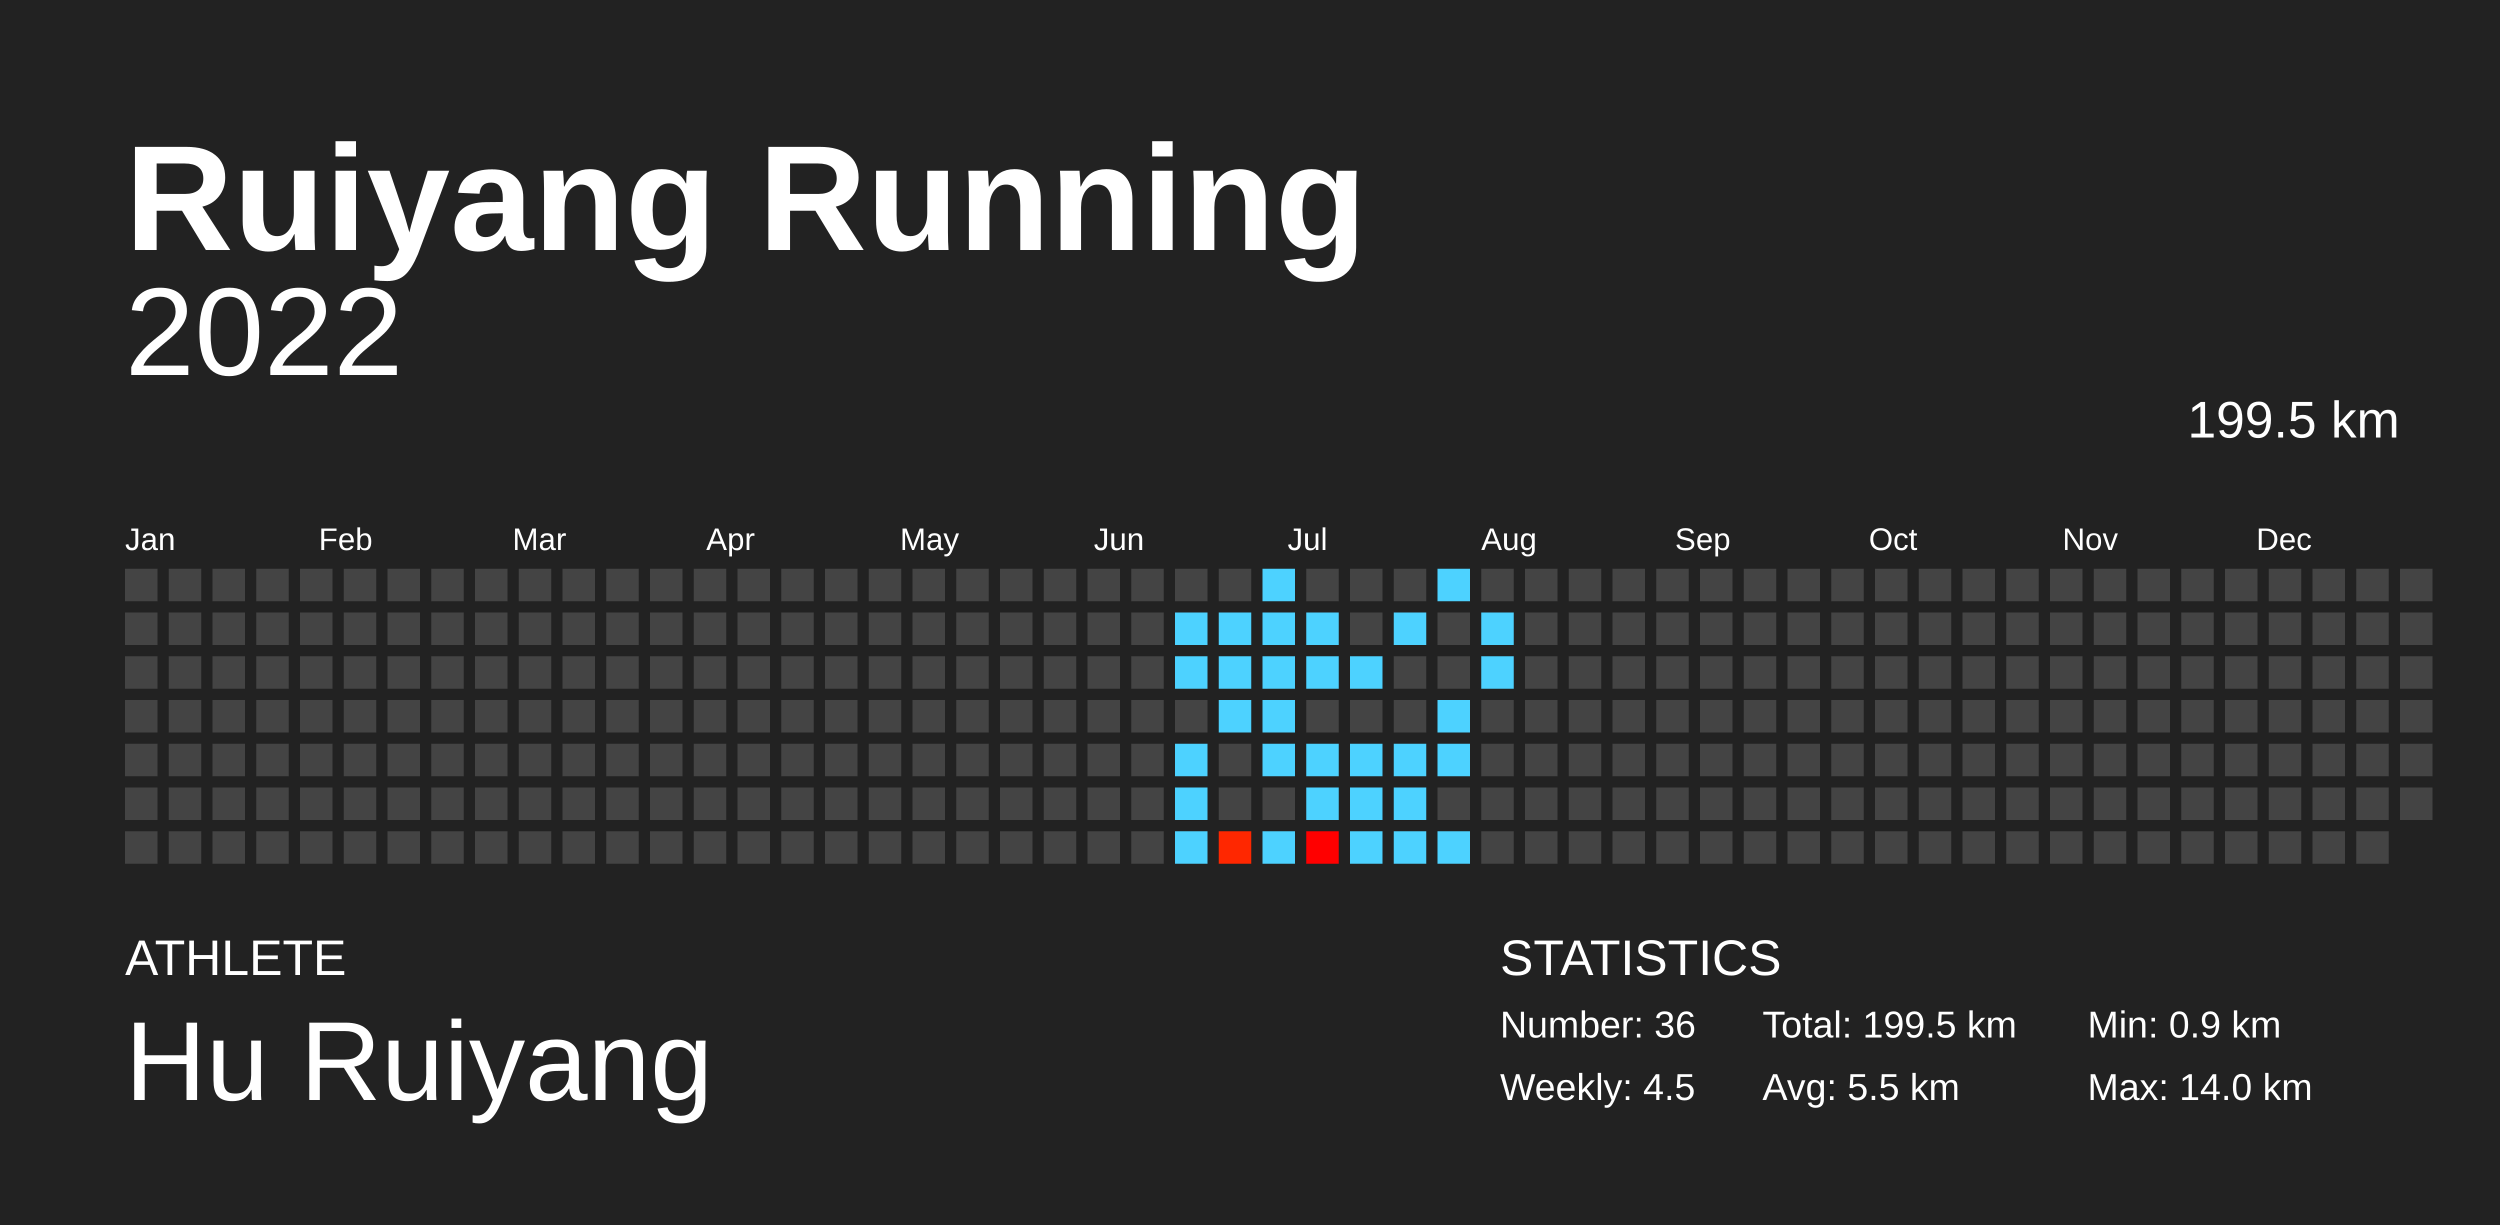
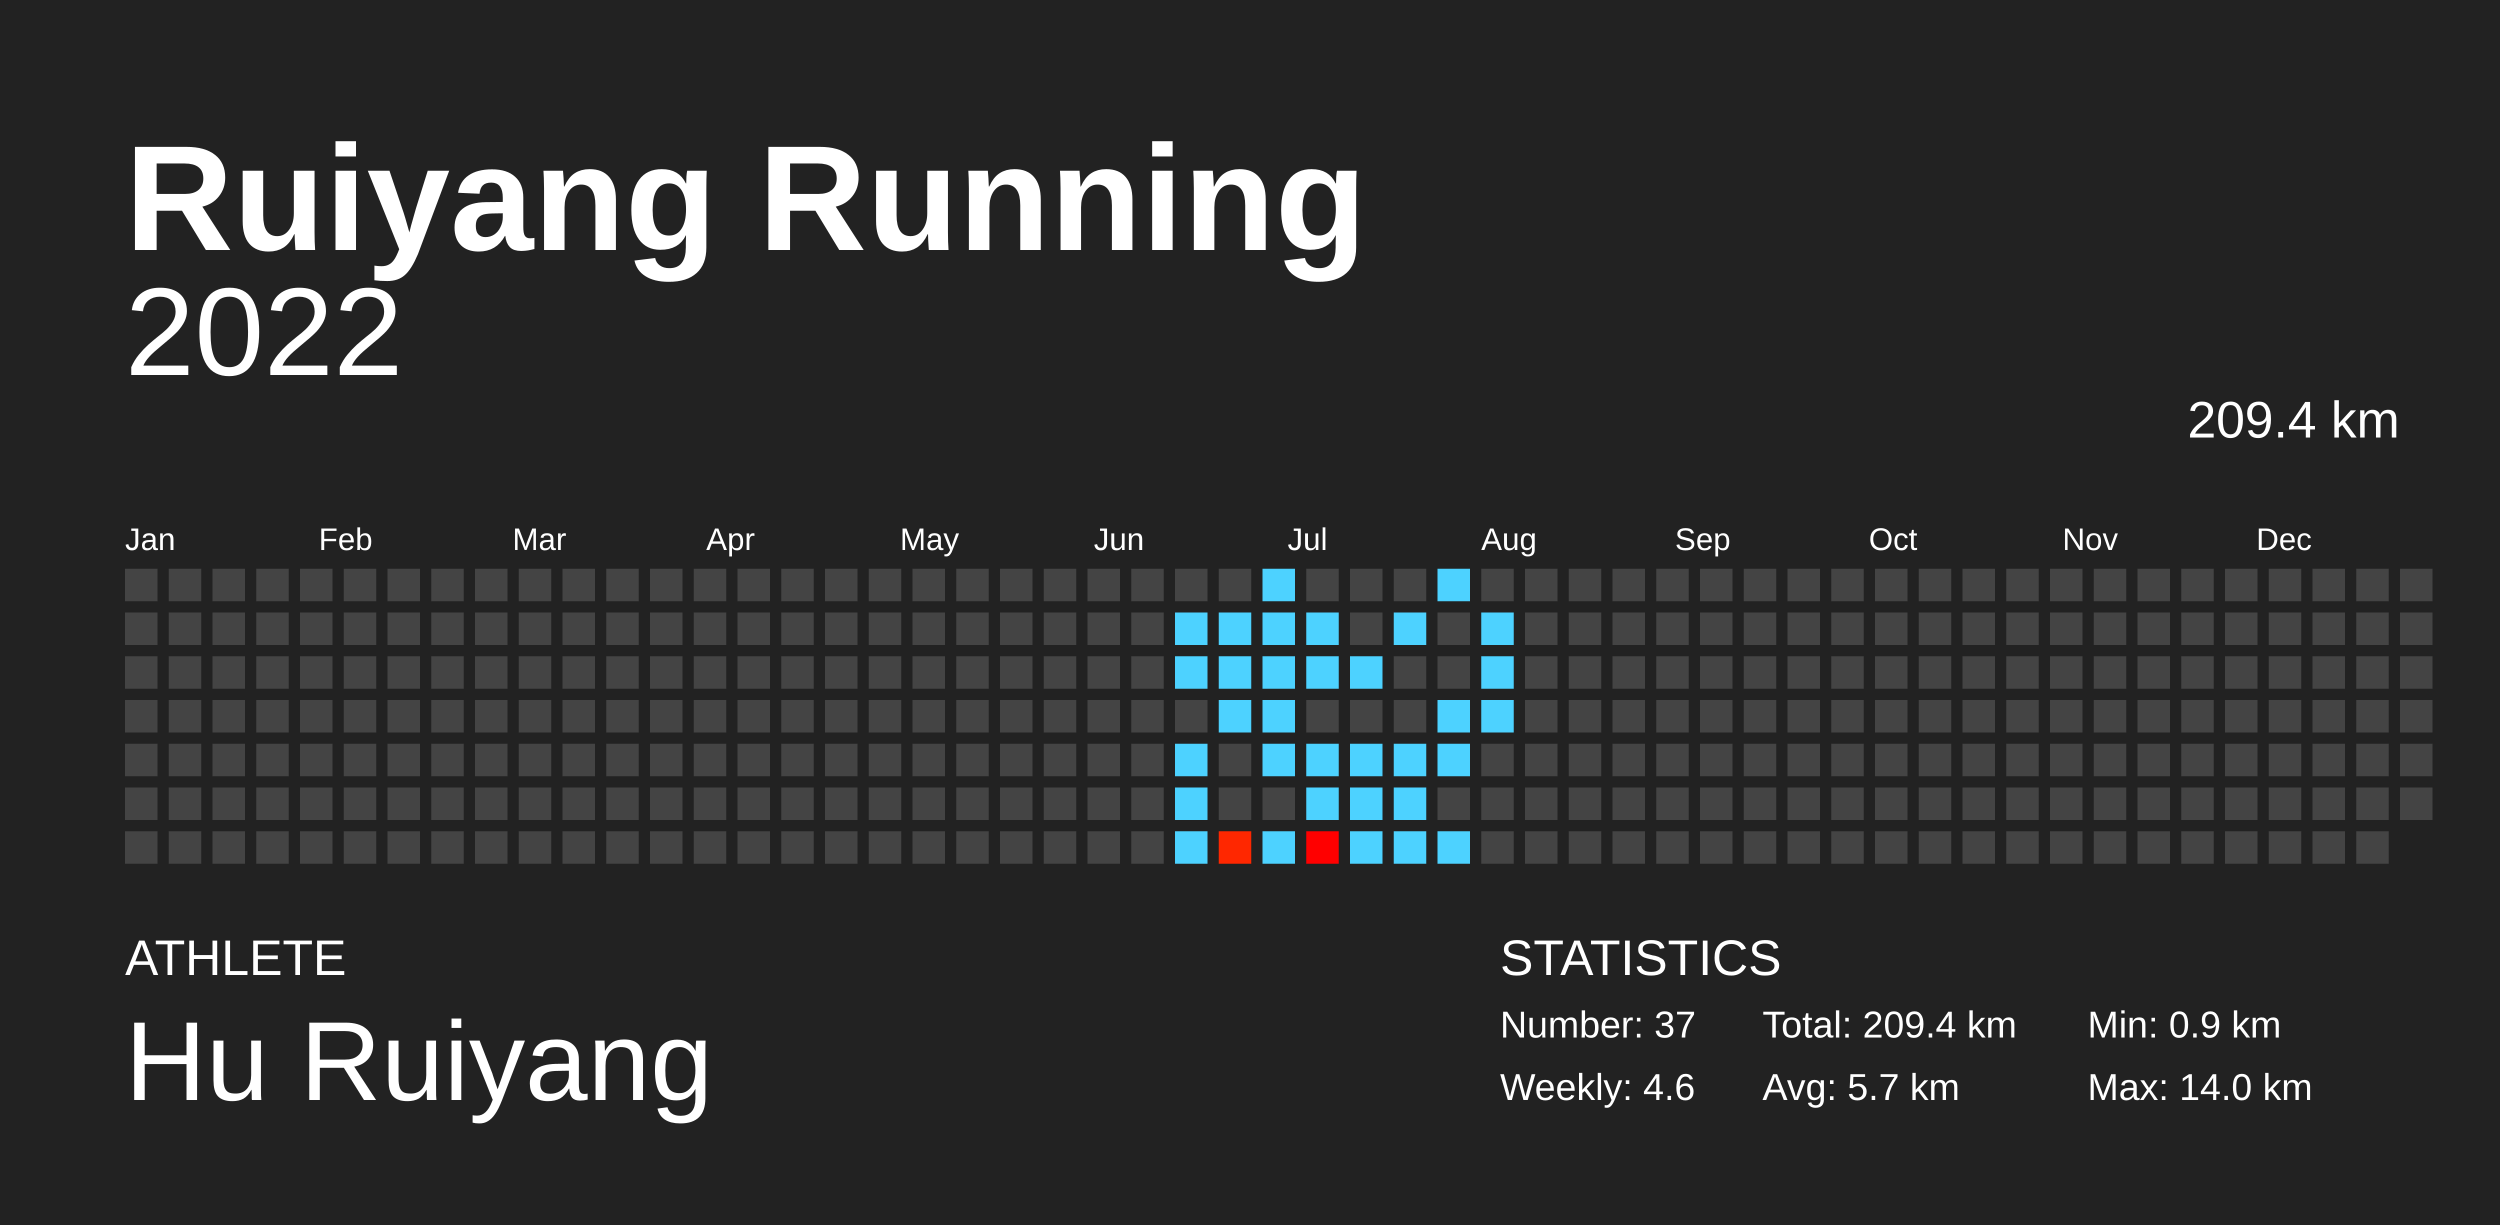
<svg xmlns="http://www.w3.org/2000/svg" baseProfile="full" height="98mm" version="1.1" viewBox="0,0,200,98" width="200mm">
  <defs />
  <rect fill="#222222" height="98" width="200" x="0" y="0" />
  <text fill="#FFFFFF" style="font-size:12px; font-family:Arial; font-weight:bold;" x="10" y="20">Ruiyang Running</text>
  <text fill="#FFFFFF" style="font-size:4px; font-family:Arial" x="10" y="78">ATHLETE</text>
  <text fill="#FFFFFF" style="font-size:9px; font-family:Arial" x="10" y="88">Hu Ruiyang</text>
  <text fill="#FFFFFF" style="font-size:4px; font-family:Arial" x="120" y="78">STATISTICS</text>
-   <text fill="#FFFFFF" style="font-size:3px; font-family:Arial" x="120" y="83">Number: 36</text>
-   <text fill="#FFFFFF" style="font-size:3px; font-family:Arial" x="120" y="88">Weekly: 4.5</text>
-   <text fill="#FFFFFF" style="font-size:3px; font-family:Arial" x="141" y="83">Total: 199.5 km</text>
-   <text fill="#FFFFFF" style="font-size:3px; font-family:Arial" x="141" y="88">Avg: 5.5 km</text>
+   <text fill="#FFFFFF" style="font-size:3px; font-family:Arial" x="120" y="83">Number: 37</text>
+   <text fill="#FFFFFF" style="font-size:3px; font-family:Arial" x="120" y="88">Weekly: 4.6</text>
+   <text fill="#FFFFFF" style="font-size:3px; font-family:Arial" x="141" y="83">Total: 209.4 km</text>
+   <text fill="#FFFFFF" style="font-size:3px; font-family:Arial" x="141" y="88">Avg: 5.7 km</text>
  <text fill="#FFFFFF" style="font-size:3px; font-family:Arial" x="167" y="83">Min: 0.9 km</text>
  <text fill="#FFFFFF" style="font-size:3px; font-family:Arial" x="167" y="88">Max: 14.0 km</text>
  <text alignment-baseline="hanging" fill="#FFFFFF" style="font-size:10.0px; font-family:Arial;" x="10" y="30">2022</text>
-   <text alignment-baseline="hanging" fill="#FFFFFF" style="font-size:4.125px; font-family:Arial;" x="175" y="35">199.5 km</text>
+   <text alignment-baseline="hanging" fill="#FFFFFF" style="font-size:4.125px; font-family:Arial;" x="175" y="35">209.4 km</text>
  <text fill="#FFFFFF" style="font-size:2.5px; font-family:Arial" x="10.0" y="44">Jan</text>
  <text fill="#FFFFFF" style="font-size:2.5px; font-family:Arial" x="25.5" y="44">Feb</text>
  <text fill="#FFFFFF" style="font-size:2.5px; font-family:Arial" x="41.0" y="44">Mar</text>
  <text fill="#FFFFFF" style="font-size:2.5px; font-family:Arial" x="56.5" y="44">Apr</text>
  <text fill="#FFFFFF" style="font-size:2.5px; font-family:Arial" x="72.0" y="44">May</text>
  <text fill="#FFFFFF" style="font-size:2.5px; font-family:Arial" x="87.5" y="44">Jun</text>
  <text fill="#FFFFFF" style="font-size:2.5px; font-family:Arial" x="103.0" y="44">Jul</text>
  <text fill="#FFFFFF" style="font-size:2.5px; font-family:Arial" x="118.5" y="44">Aug</text>
  <text fill="#FFFFFF" style="font-size:2.5px; font-family:Arial" x="134.0" y="44">Sep</text>
  <text fill="#FFFFFF" style="font-size:2.5px; font-family:Arial" x="149.5" y="44">Oct</text>
  <text fill="#FFFFFF" style="font-size:2.5px; font-family:Arial" x="165.0" y="44">Nov</text>
  <text fill="#FFFFFF" style="font-size:2.5px; font-family:Arial" x="180.5" y="44">Dec</text>
  <rect fill="#444444" height="2.6" width="2.6" x="10.0" y="45.5" />
  <rect fill="#444444" height="2.6" width="2.6" x="10.0" y="49.0" />
  <rect fill="#444444" height="2.6" width="2.6" x="10.0" y="52.5" />
  <rect fill="#444444" height="2.6" width="2.6" x="10.0" y="56.0" />
  <rect fill="#444444" height="2.6" width="2.6" x="10.0" y="59.5" />
  <rect fill="#444444" height="2.6" width="2.6" x="10.0" y="63.0" />
  <rect fill="#444444" height="2.6" width="2.6" x="10.0" y="66.5" />
  <rect fill="#444444" height="2.6" width="2.6" x="13.5" y="45.5" />
  <rect fill="#444444" height="2.6" width="2.6" x="13.5" y="49.0" />
  <rect fill="#444444" height="2.6" width="2.6" x="13.5" y="52.5" />
  <rect fill="#444444" height="2.6" width="2.6" x="13.5" y="56.0" />
  <rect fill="#444444" height="2.6" width="2.6" x="13.5" y="59.5" />
  <rect fill="#444444" height="2.6" width="2.6" x="13.5" y="63.0" />
  <rect fill="#444444" height="2.6" width="2.6" x="13.5" y="66.5" />
  <rect fill="#444444" height="2.6" width="2.6" x="17.0" y="45.5" />
  <rect fill="#444444" height="2.6" width="2.6" x="17.0" y="49.0" />
  <rect fill="#444444" height="2.6" width="2.6" x="17.0" y="52.5" />
  <rect fill="#444444" height="2.6" width="2.6" x="17.0" y="56.0" />
  <rect fill="#444444" height="2.6" width="2.6" x="17.0" y="59.5" />
  <rect fill="#444444" height="2.6" width="2.6" x="17.0" y="63.0" />
  <rect fill="#444444" height="2.6" width="2.6" x="17.0" y="66.5" />
  <rect fill="#444444" height="2.6" width="2.6" x="20.5" y="45.5" />
  <rect fill="#444444" height="2.6" width="2.6" x="20.5" y="49.0" />
  <rect fill="#444444" height="2.6" width="2.6" x="20.5" y="52.5" />
  <rect fill="#444444" height="2.6" width="2.6" x="20.5" y="56.0" />
  <rect fill="#444444" height="2.6" width="2.6" x="20.5" y="59.5" />
  <rect fill="#444444" height="2.6" width="2.6" x="20.5" y="63.0" />
  <rect fill="#444444" height="2.6" width="2.6" x="20.5" y="66.5" />
  <rect fill="#444444" height="2.6" width="2.6" x="24.0" y="45.5" />
  <rect fill="#444444" height="2.6" width="2.6" x="24.0" y="49.0" />
  <rect fill="#444444" height="2.6" width="2.6" x="24.0" y="52.5" />
  <rect fill="#444444" height="2.6" width="2.6" x="24.0" y="56.0" />
  <rect fill="#444444" height="2.6" width="2.6" x="24.0" y="59.5" />
  <rect fill="#444444" height="2.6" width="2.6" x="24.0" y="63.0" />
  <rect fill="#444444" height="2.6" width="2.6" x="24.0" y="66.5" />
  <rect fill="#444444" height="2.6" width="2.6" x="27.5" y="45.5" />
  <rect fill="#444444" height="2.6" width="2.6" x="27.5" y="49.0" />
  <rect fill="#444444" height="2.6" width="2.6" x="27.5" y="52.5" />
  <rect fill="#444444" height="2.6" width="2.6" x="27.5" y="56.0" />
  <rect fill="#444444" height="2.6" width="2.6" x="27.5" y="59.5" />
  <rect fill="#444444" height="2.6" width="2.6" x="27.5" y="63.0" />
  <rect fill="#444444" height="2.6" width="2.6" x="27.5" y="66.5" />
  <rect fill="#444444" height="2.6" width="2.6" x="31.0" y="45.5" />
  <rect fill="#444444" height="2.6" width="2.6" x="31.0" y="49.0" />
  <rect fill="#444444" height="2.6" width="2.6" x="31.0" y="52.5" />
  <rect fill="#444444" height="2.6" width="2.6" x="31.0" y="56.0" />
  <rect fill="#444444" height="2.6" width="2.6" x="31.0" y="59.5" />
  <rect fill="#444444" height="2.6" width="2.6" x="31.0" y="63.0" />
  <rect fill="#444444" height="2.6" width="2.6" x="31.0" y="66.5" />
  <rect fill="#444444" height="2.6" width="2.6" x="34.5" y="45.5" />
  <rect fill="#444444" height="2.6" width="2.6" x="34.5" y="49.0" />
  <rect fill="#444444" height="2.6" width="2.6" x="34.5" y="52.5" />
  <rect fill="#444444" height="2.6" width="2.6" x="34.5" y="56.0" />
  <rect fill="#444444" height="2.6" width="2.6" x="34.5" y="59.5" />
  <rect fill="#444444" height="2.6" width="2.6" x="34.5" y="63.0" />
  <rect fill="#444444" height="2.6" width="2.6" x="34.5" y="66.5" />
  <rect fill="#444444" height="2.6" width="2.6" x="38.0" y="45.5" />
  <rect fill="#444444" height="2.6" width="2.6" x="38.0" y="49.0" />
  <rect fill="#444444" height="2.6" width="2.6" x="38.0" y="52.5" />
  <rect fill="#444444" height="2.6" width="2.6" x="38.0" y="56.0" />
  <rect fill="#444444" height="2.6" width="2.6" x="38.0" y="59.5" />
  <rect fill="#444444" height="2.6" width="2.6" x="38.0" y="63.0" />
  <rect fill="#444444" height="2.6" width="2.6" x="38.0" y="66.5" />
  <rect fill="#444444" height="2.6" width="2.6" x="41.5" y="45.5" />
  <rect fill="#444444" height="2.6" width="2.6" x="41.5" y="49.0" />
  <rect fill="#444444" height="2.6" width="2.6" x="41.5" y="52.5" />
  <rect fill="#444444" height="2.6" width="2.6" x="41.5" y="56.0" />
  <rect fill="#444444" height="2.6" width="2.6" x="41.5" y="59.5" />
  <rect fill="#444444" height="2.6" width="2.6" x="41.5" y="63.0" />
  <rect fill="#444444" height="2.6" width="2.6" x="41.5" y="66.5" />
  <rect fill="#444444" height="2.6" width="2.6" x="45.0" y="45.5" />
  <rect fill="#444444" height="2.6" width="2.6" x="45.0" y="49.0" />
  <rect fill="#444444" height="2.6" width="2.6" x="45.0" y="52.5" />
  <rect fill="#444444" height="2.6" width="2.6" x="45.0" y="56.0" />
  <rect fill="#444444" height="2.6" width="2.6" x="45.0" y="59.5" />
  <rect fill="#444444" height="2.6" width="2.6" x="45.0" y="63.0" />
  <rect fill="#444444" height="2.6" width="2.6" x="45.0" y="66.5" />
  <rect fill="#444444" height="2.6" width="2.6" x="48.5" y="45.5" />
  <rect fill="#444444" height="2.6" width="2.6" x="48.5" y="49.0" />
  <rect fill="#444444" height="2.6" width="2.6" x="48.5" y="52.5" />
  <rect fill="#444444" height="2.6" width="2.6" x="48.5" y="56.0" />
  <rect fill="#444444" height="2.6" width="2.6" x="48.5" y="59.5" />
  <rect fill="#444444" height="2.6" width="2.6" x="48.5" y="63.0" />
  <rect fill="#444444" height="2.6" width="2.6" x="48.5" y="66.5" />
  <rect fill="#444444" height="2.6" width="2.6" x="52.0" y="45.5" />
  <rect fill="#444444" height="2.6" width="2.6" x="52.0" y="49.0" />
  <rect fill="#444444" height="2.6" width="2.6" x="52.0" y="52.5" />
  <rect fill="#444444" height="2.6" width="2.6" x="52.0" y="56.0" />
  <rect fill="#444444" height="2.6" width="2.6" x="52.0" y="59.5" />
  <rect fill="#444444" height="2.6" width="2.6" x="52.0" y="63.0" />
  <rect fill="#444444" height="2.6" width="2.6" x="52.0" y="66.5" />
  <rect fill="#444444" height="2.6" width="2.6" x="55.5" y="45.5" />
  <rect fill="#444444" height="2.6" width="2.6" x="55.5" y="49.0" />
  <rect fill="#444444" height="2.6" width="2.6" x="55.5" y="52.5" />
  <rect fill="#444444" height="2.6" width="2.6" x="55.5" y="56.0" />
  <rect fill="#444444" height="2.6" width="2.6" x="55.5" y="59.5" />
  <rect fill="#444444" height="2.6" width="2.6" x="55.5" y="63.0" />
  <rect fill="#444444" height="2.6" width="2.6" x="55.5" y="66.5" />
  <rect fill="#444444" height="2.6" width="2.6" x="59.0" y="45.5" />
  <rect fill="#444444" height="2.6" width="2.6" x="59.0" y="49.0" />
  <rect fill="#444444" height="2.6" width="2.6" x="59.0" y="52.5" />
  <rect fill="#444444" height="2.6" width="2.6" x="59.0" y="56.0" />
  <rect fill="#444444" height="2.6" width="2.6" x="59.0" y="59.5" />
  <rect fill="#444444" height="2.6" width="2.6" x="59.0" y="63.0" />
  <rect fill="#444444" height="2.6" width="2.6" x="59.0" y="66.5" />
  <rect fill="#444444" height="2.6" width="2.6" x="62.5" y="45.5" />
  <rect fill="#444444" height="2.6" width="2.6" x="62.5" y="49.0" />
  <rect fill="#444444" height="2.6" width="2.6" x="62.5" y="52.5" />
  <rect fill="#444444" height="2.6" width="2.6" x="62.5" y="56.0" />
  <rect fill="#444444" height="2.6" width="2.6" x="62.5" y="59.5" />
  <rect fill="#444444" height="2.6" width="2.6" x="62.5" y="63.0" />
  <rect fill="#444444" height="2.6" width="2.6" x="62.5" y="66.5" />
  <rect fill="#444444" height="2.6" width="2.6" x="66.0" y="45.5" />
  <rect fill="#444444" height="2.6" width="2.6" x="66.0" y="49.0" />
  <rect fill="#444444" height="2.6" width="2.6" x="66.0" y="52.5" />
  <rect fill="#444444" height="2.6" width="2.6" x="66.0" y="56.0" />
  <rect fill="#444444" height="2.6" width="2.6" x="66.0" y="59.5" />
  <rect fill="#444444" height="2.6" width="2.6" x="66.0" y="63.0" />
  <rect fill="#444444" height="2.6" width="2.6" x="66.0" y="66.5" />
  <rect fill="#444444" height="2.6" width="2.6" x="69.5" y="45.5" />
  <rect fill="#444444" height="2.6" width="2.6" x="69.5" y="49.0" />
  <rect fill="#444444" height="2.6" width="2.6" x="69.5" y="52.5" />
  <rect fill="#444444" height="2.6" width="2.6" x="69.5" y="56.0" />
  <rect fill="#444444" height="2.6" width="2.6" x="69.5" y="59.5" />
  <rect fill="#444444" height="2.6" width="2.6" x="69.5" y="63.0" />
  <rect fill="#444444" height="2.6" width="2.6" x="69.5" y="66.5" />
  <rect fill="#444444" height="2.6" width="2.6" x="73.0" y="45.5" />
  <rect fill="#444444" height="2.6" width="2.6" x="73.0" y="49.0" />
  <rect fill="#444444" height="2.6" width="2.6" x="73.0" y="52.5" />
  <rect fill="#444444" height="2.6" width="2.6" x="73.0" y="56.0" />
  <rect fill="#444444" height="2.6" width="2.6" x="73.0" y="59.5" />
  <rect fill="#444444" height="2.6" width="2.6" x="73.0" y="63.0" />
  <rect fill="#444444" height="2.6" width="2.6" x="73.0" y="66.5" />
  <rect fill="#444444" height="2.6" width="2.6" x="76.5" y="45.5" />
  <rect fill="#444444" height="2.6" width="2.6" x="76.5" y="49.0" />
  <rect fill="#444444" height="2.6" width="2.6" x="76.5" y="52.5" />
  <rect fill="#444444" height="2.6" width="2.6" x="76.5" y="56.0" />
  <rect fill="#444444" height="2.6" width="2.6" x="76.5" y="59.5" />
  <rect fill="#444444" height="2.6" width="2.6" x="76.5" y="63.0" />
  <rect fill="#444444" height="2.6" width="2.6" x="76.5" y="66.5" />
  <rect fill="#444444" height="2.6" width="2.6" x="80.0" y="45.5" />
  <rect fill="#444444" height="2.6" width="2.6" x="80.0" y="49.0" />
  <rect fill="#444444" height="2.6" width="2.6" x="80.0" y="52.5" />
  <rect fill="#444444" height="2.6" width="2.6" x="80.0" y="56.0" />
  <rect fill="#444444" height="2.6" width="2.6" x="80.0" y="59.5" />
  <rect fill="#444444" height="2.6" width="2.6" x="80.0" y="63.0" />
  <rect fill="#444444" height="2.6" width="2.6" x="80.0" y="66.5" />
  <rect fill="#444444" height="2.6" width="2.6" x="83.5" y="45.5" />
  <rect fill="#444444" height="2.6" width="2.6" x="83.5" y="49.0" />
  <rect fill="#444444" height="2.6" width="2.6" x="83.5" y="52.5" />
  <rect fill="#444444" height="2.6" width="2.6" x="83.5" y="56.0" />
  <rect fill="#444444" height="2.6" width="2.6" x="83.5" y="59.5" />
  <rect fill="#444444" height="2.6" width="2.6" x="83.5" y="63.0" />
  <rect fill="#444444" height="2.6" width="2.6" x="83.5" y="66.5" />
  <rect fill="#444444" height="2.6" width="2.6" x="87.0" y="45.5" />
  <rect fill="#444444" height="2.6" width="2.6" x="87.0" y="49.0" />
  <rect fill="#444444" height="2.6" width="2.6" x="87.0" y="52.5" />
  <rect fill="#444444" height="2.6" width="2.6" x="87.0" y="56.0" />
  <rect fill="#444444" height="2.6" width="2.6" x="87.0" y="59.5" />
  <rect fill="#444444" height="2.6" width="2.6" x="87.0" y="63.0" />
  <rect fill="#444444" height="2.6" width="2.6" x="87.0" y="66.5" />
  <rect fill="#444444" height="2.6" width="2.6" x="90.5" y="45.5" />
  <rect fill="#444444" height="2.6" width="2.6" x="90.5" y="49.0" />
  <rect fill="#444444" height="2.6" width="2.6" x="90.5" y="52.5" />
  <rect fill="#444444" height="2.6" width="2.6" x="90.5" y="56.0" />
  <rect fill="#444444" height="2.6" width="2.6" x="90.5" y="59.5" />
  <rect fill="#444444" height="2.6" width="2.6" x="90.5" y="63.0" />
  <rect fill="#444444" height="2.6" width="2.6" x="90.5" y="66.5" />
  <rect fill="#444444" height="2.6" width="2.6" x="94.0" y="45.5" />
  <rect fill="#4dd2ff" height="2.6" width="2.6" x="94.0" y="49.0" />
  <rect fill="#4dd2ff" height="2.6" width="2.6" x="94.0" y="52.5" />
  <rect fill="#444444" height="2.6" width="2.6" x="94.0" y="56.0" />
  <rect fill="#4dd2ff" height="2.6" width="2.6" x="94.0" y="59.5" />
  <rect fill="#4dd2ff" height="2.6" width="2.6" x="94.0" y="63.0" />
  <rect fill="#4dd2ff" height="2.6" width="2.6" x="94.0" y="66.5" />
  <rect fill="#444444" height="2.6" width="2.6" x="97.5" y="45.5" />
  <rect fill="#4dd2ff" height="2.6" width="2.6" x="97.5" y="49.0" />
  <rect fill="#4dd2ff" height="2.6" width="2.6" x="97.5" y="52.5" />
  <rect fill="#4dd2ff" height="2.6" width="2.6" x="97.5" y="56.0" />
  <rect fill="#444444" height="2.6" width="2.6" x="97.5" y="59.5" />
  <rect fill="#444444" height="2.6" width="2.6" x="97.5" y="63.0" />
  <rect fill="#ff2700" height="2.6" width="2.6" x="97.5" y="66.5" />
  <rect fill="#4dd2ff" height="2.6" width="2.6" x="101.0" y="45.5" />
  <rect fill="#4dd2ff" height="2.6" width="2.6" x="101.0" y="49.0" />
  <rect fill="#4dd2ff" height="2.6" width="2.6" x="101.0" y="52.5" />
  <rect fill="#4dd2ff" height="2.6" width="2.6" x="101.0" y="56.0" />
  <rect fill="#4dd2ff" height="2.6" width="2.6" x="101.0" y="59.5" />
  <rect fill="#444444" height="2.6" width="2.6" x="101.0" y="63.0" />
  <rect fill="#4dd2ff" height="2.6" width="2.6" x="101.0" y="66.5" />
  <rect fill="#444444" height="2.6" width="2.6" x="104.5" y="45.5" />
  <rect fill="#4dd2ff" height="2.6" width="2.6" x="104.5" y="49.0" />
  <rect fill="#4dd2ff" height="2.6" width="2.6" x="104.5" y="52.5" />
  <rect fill="#444444" height="2.6" width="2.6" x="104.5" y="56.0" />
  <rect fill="#4dd2ff" height="2.6" width="2.6" x="104.5" y="59.5" />
  <rect fill="#4dd2ff" height="2.6" width="2.6" x="104.5" y="63.0" />
  <rect fill="#ff0000" height="2.6" width="2.6" x="104.5" y="66.5" />
  <rect fill="#444444" height="2.6" width="2.6" x="108.0" y="45.5" />
  <rect fill="#444444" height="2.6" width="2.6" x="108.0" y="49.0" />
  <rect fill="#4dd2ff" height="2.6" width="2.6" x="108.0" y="52.5" />
  <rect fill="#444444" height="2.6" width="2.6" x="108.0" y="56.0" />
  <rect fill="#4dd2ff" height="2.6" width="2.6" x="108.0" y="59.5" />
  <rect fill="#4dd2ff" height="2.6" width="2.6" x="108.0" y="63.0" />
  <rect fill="#4dd2ff" height="2.6" width="2.6" x="108.0" y="66.5" />
  <rect fill="#444444" height="2.6" width="2.6" x="111.5" y="45.5" />
  <rect fill="#4dd2ff" height="2.6" width="2.6" x="111.5" y="49.0" />
  <rect fill="#444444" height="2.6" width="2.6" x="111.5" y="52.5" />
  <rect fill="#444444" height="2.6" width="2.6" x="111.5" y="56.0" />
  <rect fill="#4dd2ff" height="2.6" width="2.6" x="111.5" y="59.5" />
  <rect fill="#4dd2ff" height="2.6" width="2.6" x="111.5" y="63.0" />
  <rect fill="#4dd2ff" height="2.6" width="2.6" x="111.5" y="66.5" />
  <rect fill="#4dd2ff" height="2.6" width="2.6" x="115.0" y="45.5" />
  <rect fill="#444444" height="2.6" width="2.6" x="115.0" y="49.0" />
  <rect fill="#444444" height="2.6" width="2.6" x="115.0" y="52.5" />
  <rect fill="#4dd2ff" height="2.6" width="2.6" x="115.0" y="56.0" />
  <rect fill="#4dd2ff" height="2.6" width="2.6" x="115.0" y="59.5" />
  <rect fill="#444444" height="2.6" width="2.6" x="115.0" y="63.0" />
  <rect fill="#4dd2ff" height="2.6" width="2.6" x="115.0" y="66.5" />
  <rect fill="#444444" height="2.6" width="2.6" x="118.5" y="45.5" />
  <rect fill="#4dd2ff" height="2.6" width="2.6" x="118.5" y="49.0" />
  <rect fill="#4dd2ff" height="2.6" width="2.6" x="118.5" y="52.5" />
-   <rect fill="#444444" height="2.6" width="2.6" x="118.5" y="56.0" />
+   <rect fill="#4dd2ff" height="2.6" width="2.6" x="118.5" y="56.0" />
  <rect fill="#444444" height="2.6" width="2.6" x="118.5" y="59.5" />
  <rect fill="#444444" height="2.6" width="2.6" x="118.5" y="63.0" />
  <rect fill="#444444" height="2.6" width="2.6" x="118.5" y="66.5" />
  <rect fill="#444444" height="2.6" width="2.6" x="122.0" y="45.5" />
  <rect fill="#444444" height="2.6" width="2.6" x="122.0" y="49.0" />
  <rect fill="#444444" height="2.6" width="2.6" x="122.0" y="52.5" />
  <rect fill="#444444" height="2.6" width="2.6" x="122.0" y="56.0" />
  <rect fill="#444444" height="2.6" width="2.6" x="122.0" y="59.5" />
  <rect fill="#444444" height="2.6" width="2.6" x="122.0" y="63.0" />
  <rect fill="#444444" height="2.6" width="2.6" x="122.0" y="66.5" />
  <rect fill="#444444" height="2.6" width="2.6" x="125.5" y="45.5" />
  <rect fill="#444444" height="2.6" width="2.6" x="125.5" y="49.0" />
  <rect fill="#444444" height="2.6" width="2.6" x="125.5" y="52.5" />
  <rect fill="#444444" height="2.6" width="2.6" x="125.5" y="56.0" />
  <rect fill="#444444" height="2.6" width="2.6" x="125.5" y="59.5" />
  <rect fill="#444444" height="2.6" width="2.6" x="125.5" y="63.0" />
  <rect fill="#444444" height="2.6" width="2.6" x="125.5" y="66.5" />
  <rect fill="#444444" height="2.6" width="2.6" x="129.0" y="45.5" />
  <rect fill="#444444" height="2.6" width="2.6" x="129.0" y="49.0" />
  <rect fill="#444444" height="2.6" width="2.6" x="129.0" y="52.5" />
  <rect fill="#444444" height="2.6" width="2.6" x="129.0" y="56.0" />
  <rect fill="#444444" height="2.6" width="2.6" x="129.0" y="59.5" />
  <rect fill="#444444" height="2.6" width="2.6" x="129.0" y="63.0" />
  <rect fill="#444444" height="2.6" width="2.6" x="129.0" y="66.5" />
  <rect fill="#444444" height="2.6" width="2.6" x="132.5" y="45.5" />
  <rect fill="#444444" height="2.6" width="2.6" x="132.5" y="49.0" />
  <rect fill="#444444" height="2.6" width="2.6" x="132.5" y="52.5" />
  <rect fill="#444444" height="2.6" width="2.6" x="132.5" y="56.0" />
  <rect fill="#444444" height="2.6" width="2.6" x="132.5" y="59.5" />
  <rect fill="#444444" height="2.6" width="2.6" x="132.5" y="63.0" />
  <rect fill="#444444" height="2.6" width="2.6" x="132.5" y="66.5" />
  <rect fill="#444444" height="2.6" width="2.6" x="136.0" y="45.5" />
  <rect fill="#444444" height="2.6" width="2.6" x="136.0" y="49.0" />
  <rect fill="#444444" height="2.6" width="2.6" x="136.0" y="52.5" />
  <rect fill="#444444" height="2.6" width="2.6" x="136.0" y="56.0" />
  <rect fill="#444444" height="2.6" width="2.6" x="136.0" y="59.5" />
  <rect fill="#444444" height="2.6" width="2.6" x="136.0" y="63.0" />
  <rect fill="#444444" height="2.6" width="2.6" x="136.0" y="66.5" />
  <rect fill="#444444" height="2.6" width="2.6" x="139.5" y="45.5" />
  <rect fill="#444444" height="2.6" width="2.6" x="139.5" y="49.0" />
  <rect fill="#444444" height="2.6" width="2.6" x="139.5" y="52.5" />
  <rect fill="#444444" height="2.6" width="2.6" x="139.5" y="56.0" />
  <rect fill="#444444" height="2.6" width="2.6" x="139.5" y="59.5" />
  <rect fill="#444444" height="2.6" width="2.6" x="139.5" y="63.0" />
  <rect fill="#444444" height="2.6" width="2.6" x="139.5" y="66.5" />
  <rect fill="#444444" height="2.6" width="2.6" x="143.0" y="45.5" />
  <rect fill="#444444" height="2.6" width="2.6" x="143.0" y="49.0" />
  <rect fill="#444444" height="2.6" width="2.6" x="143.0" y="52.5" />
  <rect fill="#444444" height="2.6" width="2.6" x="143.0" y="56.0" />
  <rect fill="#444444" height="2.6" width="2.6" x="143.0" y="59.5" />
  <rect fill="#444444" height="2.6" width="2.6" x="143.0" y="63.0" />
  <rect fill="#444444" height="2.6" width="2.6" x="143.0" y="66.5" />
  <rect fill="#444444" height="2.6" width="2.6" x="146.5" y="45.5" />
  <rect fill="#444444" height="2.6" width="2.6" x="146.5" y="49.0" />
  <rect fill="#444444" height="2.6" width="2.6" x="146.5" y="52.5" />
  <rect fill="#444444" height="2.6" width="2.6" x="146.5" y="56.0" />
  <rect fill="#444444" height="2.6" width="2.6" x="146.5" y="59.5" />
  <rect fill="#444444" height="2.6" width="2.6" x="146.5" y="63.0" />
  <rect fill="#444444" height="2.6" width="2.6" x="146.5" y="66.5" />
  <rect fill="#444444" height="2.6" width="2.6" x="150.0" y="45.5" />
  <rect fill="#444444" height="2.6" width="2.6" x="150.0" y="49.0" />
  <rect fill="#444444" height="2.6" width="2.6" x="150.0" y="52.5" />
  <rect fill="#444444" height="2.6" width="2.6" x="150.0" y="56.0" />
  <rect fill="#444444" height="2.6" width="2.6" x="150.0" y="59.5" />
  <rect fill="#444444" height="2.6" width="2.6" x="150.0" y="63.0" />
  <rect fill="#444444" height="2.6" width="2.6" x="150.0" y="66.5" />
  <rect fill="#444444" height="2.6" width="2.6" x="153.5" y="45.5" />
  <rect fill="#444444" height="2.6" width="2.6" x="153.5" y="49.0" />
  <rect fill="#444444" height="2.6" width="2.6" x="153.5" y="52.5" />
  <rect fill="#444444" height="2.6" width="2.6" x="153.5" y="56.0" />
  <rect fill="#444444" height="2.6" width="2.6" x="153.5" y="59.5" />
  <rect fill="#444444" height="2.6" width="2.6" x="153.5" y="63.0" />
  <rect fill="#444444" height="2.6" width="2.6" x="153.5" y="66.5" />
  <rect fill="#444444" height="2.6" width="2.6" x="157.0" y="45.5" />
  <rect fill="#444444" height="2.6" width="2.6" x="157.0" y="49.0" />
  <rect fill="#444444" height="2.6" width="2.6" x="157.0" y="52.5" />
  <rect fill="#444444" height="2.6" width="2.6" x="157.0" y="56.0" />
  <rect fill="#444444" height="2.6" width="2.6" x="157.0" y="59.5" />
  <rect fill="#444444" height="2.6" width="2.6" x="157.0" y="63.0" />
  <rect fill="#444444" height="2.6" width="2.6" x="157.0" y="66.5" />
  <rect fill="#444444" height="2.6" width="2.6" x="160.5" y="45.5" />
  <rect fill="#444444" height="2.6" width="2.6" x="160.5" y="49.0" />
  <rect fill="#444444" height="2.6" width="2.6" x="160.5" y="52.5" />
  <rect fill="#444444" height="2.6" width="2.6" x="160.5" y="56.0" />
  <rect fill="#444444" height="2.6" width="2.6" x="160.5" y="59.5" />
  <rect fill="#444444" height="2.6" width="2.6" x="160.5" y="63.0" />
  <rect fill="#444444" height="2.6" width="2.6" x="160.5" y="66.5" />
  <rect fill="#444444" height="2.6" width="2.6" x="164.0" y="45.5" />
  <rect fill="#444444" height="2.6" width="2.6" x="164.0" y="49.0" />
  <rect fill="#444444" height="2.6" width="2.6" x="164.0" y="52.5" />
  <rect fill="#444444" height="2.6" width="2.6" x="164.0" y="56.0" />
  <rect fill="#444444" height="2.6" width="2.6" x="164.0" y="59.5" />
  <rect fill="#444444" height="2.6" width="2.6" x="164.0" y="63.0" />
  <rect fill="#444444" height="2.6" width="2.6" x="164.0" y="66.5" />
  <rect fill="#444444" height="2.6" width="2.6" x="167.5" y="45.5" />
  <rect fill="#444444" height="2.6" width="2.6" x="167.5" y="49.0" />
  <rect fill="#444444" height="2.6" width="2.6" x="167.5" y="52.5" />
  <rect fill="#444444" height="2.6" width="2.6" x="167.5" y="56.0" />
  <rect fill="#444444" height="2.6" width="2.6" x="167.5" y="59.5" />
  <rect fill="#444444" height="2.6" width="2.6" x="167.5" y="63.0" />
  <rect fill="#444444" height="2.6" width="2.6" x="167.5" y="66.5" />
  <rect fill="#444444" height="2.6" width="2.6" x="171.0" y="45.5" />
  <rect fill="#444444" height="2.6" width="2.6" x="171.0" y="49.0" />
  <rect fill="#444444" height="2.6" width="2.6" x="171.0" y="52.5" />
  <rect fill="#444444" height="2.6" width="2.6" x="171.0" y="56.0" />
  <rect fill="#444444" height="2.6" width="2.6" x="171.0" y="59.5" />
  <rect fill="#444444" height="2.6" width="2.6" x="171.0" y="63.0" />
  <rect fill="#444444" height="2.6" width="2.6" x="171.0" y="66.5" />
  <rect fill="#444444" height="2.6" width="2.6" x="174.5" y="45.5" />
  <rect fill="#444444" height="2.6" width="2.6" x="174.5" y="49.0" />
  <rect fill="#444444" height="2.6" width="2.6" x="174.5" y="52.5" />
  <rect fill="#444444" height="2.6" width="2.6" x="174.5" y="56.0" />
  <rect fill="#444444" height="2.6" width="2.6" x="174.5" y="59.5" />
  <rect fill="#444444" height="2.6" width="2.6" x="174.5" y="63.0" />
  <rect fill="#444444" height="2.6" width="2.6" x="174.5" y="66.5" />
  <rect fill="#444444" height="2.6" width="2.6" x="178.0" y="45.5" />
  <rect fill="#444444" height="2.6" width="2.6" x="178.0" y="49.0" />
  <rect fill="#444444" height="2.6" width="2.6" x="178.0" y="52.5" />
  <rect fill="#444444" height="2.6" width="2.6" x="178.0" y="56.0" />
  <rect fill="#444444" height="2.6" width="2.6" x="178.0" y="59.5" />
  <rect fill="#444444" height="2.6" width="2.6" x="178.0" y="63.0" />
  <rect fill="#444444" height="2.6" width="2.6" x="178.0" y="66.5" />
  <rect fill="#444444" height="2.6" width="2.6" x="181.5" y="45.5" />
  <rect fill="#444444" height="2.6" width="2.6" x="181.5" y="49.0" />
  <rect fill="#444444" height="2.6" width="2.6" x="181.5" y="52.5" />
  <rect fill="#444444" height="2.6" width="2.6" x="181.5" y="56.0" />
  <rect fill="#444444" height="2.6" width="2.6" x="181.5" y="59.5" />
  <rect fill="#444444" height="2.6" width="2.6" x="181.5" y="63.0" />
  <rect fill="#444444" height="2.6" width="2.6" x="181.5" y="66.5" />
  <rect fill="#444444" height="2.6" width="2.6" x="185.0" y="45.5" />
  <rect fill="#444444" height="2.6" width="2.6" x="185.0" y="49.0" />
  <rect fill="#444444" height="2.6" width="2.6" x="185.0" y="52.5" />
  <rect fill="#444444" height="2.6" width="2.6" x="185.0" y="56.0" />
  <rect fill="#444444" height="2.6" width="2.6" x="185.0" y="59.5" />
  <rect fill="#444444" height="2.6" width="2.6" x="185.0" y="63.0" />
  <rect fill="#444444" height="2.6" width="2.6" x="185.0" y="66.5" />
  <rect fill="#444444" height="2.6" width="2.6" x="188.5" y="45.5" />
  <rect fill="#444444" height="2.6" width="2.6" x="188.5" y="49.0" />
  <rect fill="#444444" height="2.6" width="2.6" x="188.5" y="52.5" />
  <rect fill="#444444" height="2.6" width="2.6" x="188.5" y="56.0" />
  <rect fill="#444444" height="2.6" width="2.6" x="188.5" y="59.5" />
  <rect fill="#444444" height="2.6" width="2.6" x="188.5" y="63.0" />
  <rect fill="#444444" height="2.6" width="2.6" x="188.5" y="66.5" />
  <rect fill="#444444" height="2.6" width="2.6" x="192.0" y="45.5" />
  <rect fill="#444444" height="2.6" width="2.6" x="192.0" y="49.0" />
  <rect fill="#444444" height="2.6" width="2.6" x="192.0" y="52.5" />
  <rect fill="#444444" height="2.6" width="2.6" x="192.0" y="56.0" />
  <rect fill="#444444" height="2.6" width="2.6" x="192.0" y="59.5" />
  <rect fill="#444444" height="2.6" width="2.6" x="192.0" y="63.0" />
</svg>
